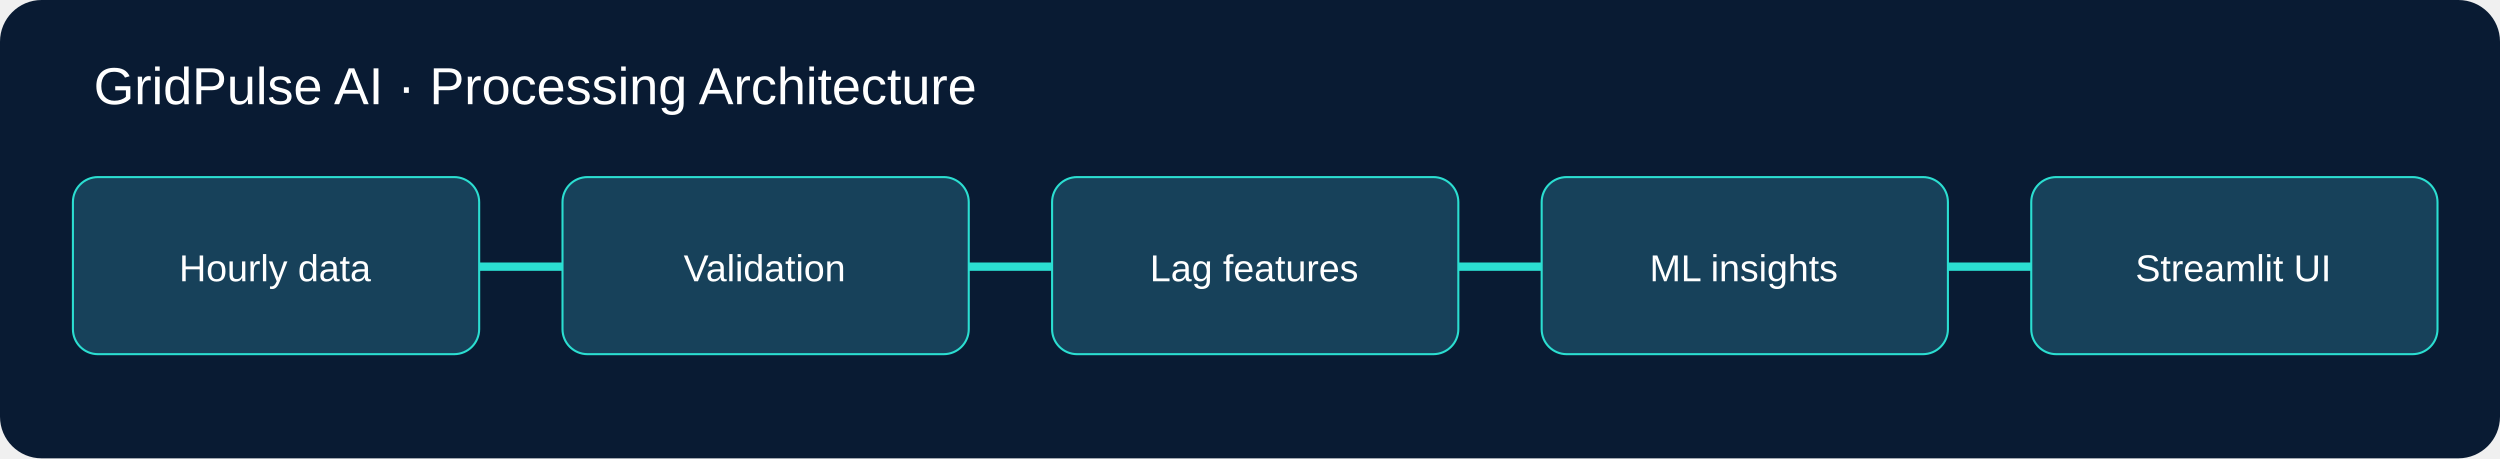
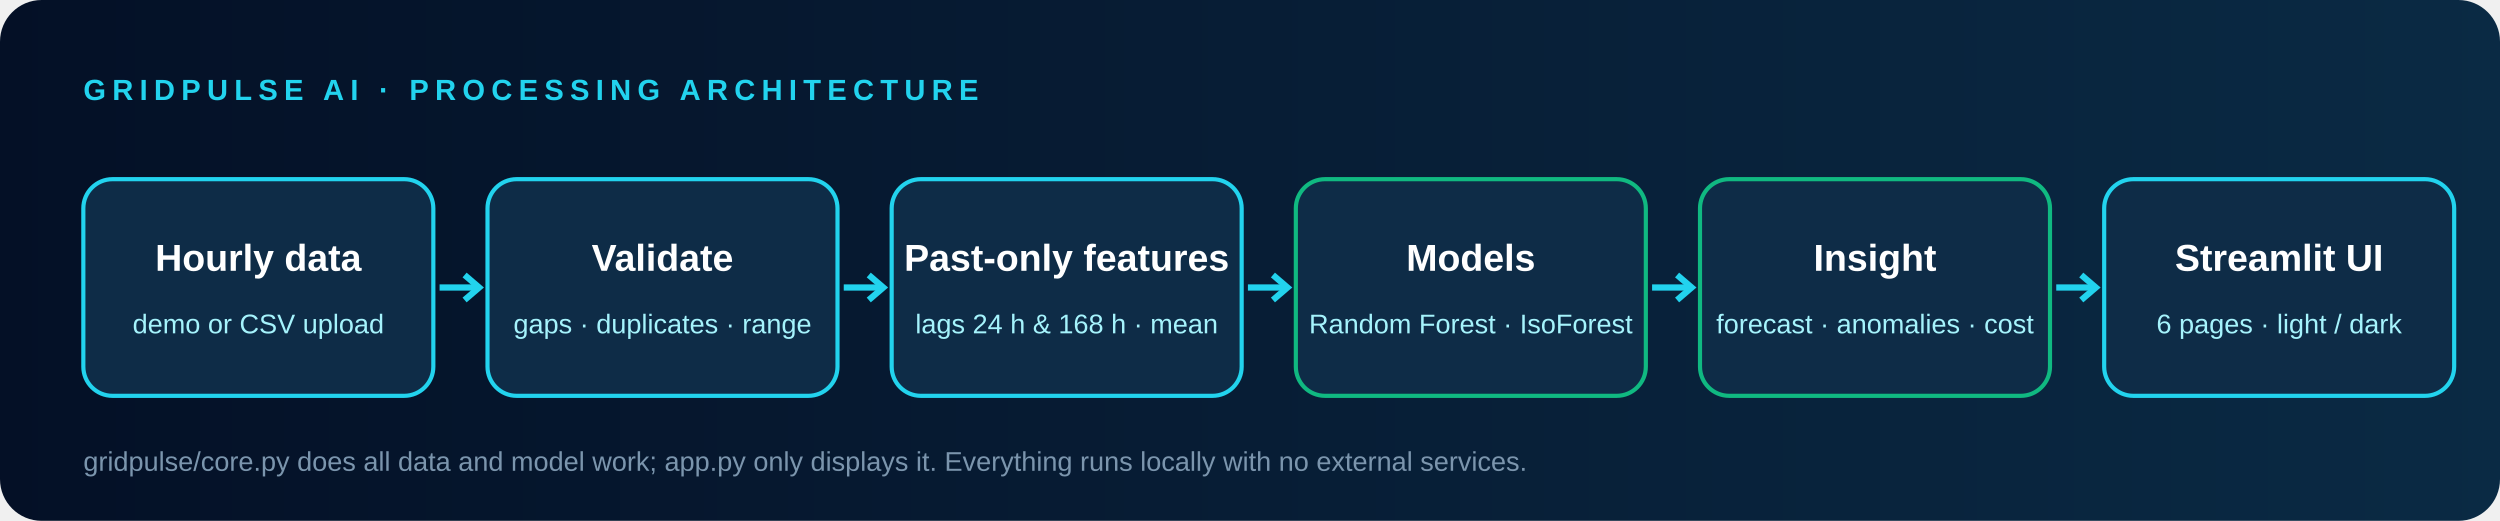
- <svg xmlns="http://www.w3.org/2000/svg" width="1200" height="220">
-   <rect width="1200" height="220" rx="20" fill="#091b33" />
-   <text x="45" y="50" font-family="Arial" font-size="25" fill="white">GridPulse AI · Processing Architecture</text>
-   <g font-family="Arial" font-size="18" fill="white" text-anchor="middle">
-     <rect x="35" y="85" width="195" height="85" rx="12" fill="#17415a" stroke="#2bded1" />
-     <text x="132" y="135">Hourly data</text>
-     <rect x="270" y="85" width="195" height="85" rx="12" fill="#17415a" stroke="#2bded1" />
-     <text x="367" y="135">Validation</text>
-     <rect x="505" y="85" width="195" height="85" rx="12" fill="#17415a" stroke="#2bded1" />
-     <text x="602" y="135">Lag features</text>
-     <rect x="740" y="85" width="195" height="85" rx="12" fill="#17415a" stroke="#2bded1" />
-     <text x="837" y="135">ML insights</text>
-     <rect x="975" y="85" width="195" height="85" rx="12" fill="#17415a" stroke="#2bded1" />
-     <text x="1072" y="135">Streamlit UI</text>
-   </g>
-   <g stroke="#2bded1" stroke-width="4">
-     <path d="M230 128h40M465 128h40M700 128h40M935 128h40" />
-   </g>
+ <svg xmlns="http://www.w3.org/2000/svg" width="1200" height="250" viewBox="0 0 1200 250" role="img" aria-label="GridPulse AI processing architecture">
+   <defs>
+     <linearGradient id="bg" x1="0" x2="1">
+       <stop offset="0" stop-color="#041026" />
+       <stop offset="1" stop-color="#0A2A44" />
+     </linearGradient>
+   </defs>
+   <rect width="1200" height="250" rx="20" fill="url(#bg)" />
+   <text x="40" y="48" font-family="Arial,sans-serif" font-size="14" font-weight="700" letter-spacing="3" fill="#22D3EE">GRIDPULSE AI · PROCESSING ARCHITECTURE</text>
+   <rect x="40" y="86" width="168" height="104" rx="14" fill="#0E2C47" stroke="#22D3EE" stroke-width="2" />
+   <text x="124.0" y="130" text-anchor="middle" font-family="Arial,sans-serif" font-size="18" font-weight="700" fill="#FFFFFF">Hourly data</text>
+   <text x="124.0" y="160" text-anchor="middle" font-family="Arial,sans-serif" font-size="13" fill="#A5F3FC">demo or CSV upload</text>
+   <rect x="234" y="86" width="168" height="104" rx="14" fill="#0E2C47" stroke="#22D3EE" stroke-width="2" />
+   <text x="318.0" y="130" text-anchor="middle" font-family="Arial,sans-serif" font-size="18" font-weight="700" fill="#FFFFFF">Validate</text>
+   <text x="318.0" y="160" text-anchor="middle" font-family="Arial,sans-serif" font-size="13" fill="#A5F3FC">gaps · duplicates · range</text>
+   <path d="M211 138 H229" stroke="#22D3EE" stroke-width="3" />
+   <path d="M223 132 L230 138 L223 144" fill="none" stroke="#22D3EE" stroke-width="3" />
+   <rect x="428" y="86" width="168" height="104" rx="14" fill="#0E2C47" stroke="#22D3EE" stroke-width="2" />
+   <text x="512.0" y="130" text-anchor="middle" font-family="Arial,sans-serif" font-size="18" font-weight="700" fill="#FFFFFF">Past-only features</text>
+   <text x="512.0" y="160" text-anchor="middle" font-family="Arial,sans-serif" font-size="13" fill="#A5F3FC">lags 24 h &amp; 168 h · mean</text>
+   <path d="M405 138 H423" stroke="#22D3EE" stroke-width="3" />
+   <path d="M417 132 L424 138 L417 144" fill="none" stroke="#22D3EE" stroke-width="3" />
+   <rect x="622" y="86" width="168" height="104" rx="14" fill="#0E2C47" stroke="#10B981" stroke-width="2" />
+   <text x="706.0" y="130" text-anchor="middle" font-family="Arial,sans-serif" font-size="18" font-weight="700" fill="#FFFFFF">Models</text>
+   <text x="706.0" y="160" text-anchor="middle" font-family="Arial,sans-serif" font-size="13" fill="#A5F3FC">Random Forest · IsoForest</text>
+   <path d="M599 138 H617" stroke="#22D3EE" stroke-width="3" />
+   <path d="M611 132 L618 138 L611 144" fill="none" stroke="#22D3EE" stroke-width="3" />
+   <rect x="816" y="86" width="168" height="104" rx="14" fill="#0E2C47" stroke="#10B981" stroke-width="2" />
+   <text x="900.0" y="130" text-anchor="middle" font-family="Arial,sans-serif" font-size="18" font-weight="700" fill="#FFFFFF">Insight</text>
+   <text x="900.0" y="160" text-anchor="middle" font-family="Arial,sans-serif" font-size="13" fill="#A5F3FC">forecast · anomalies · cost</text>
+   <path d="M793 138 H811" stroke="#22D3EE" stroke-width="3" />
+   <path d="M805 132 L812 138 L805 144" fill="none" stroke="#22D3EE" stroke-width="3" />
+   <rect x="1010" y="86" width="168" height="104" rx="14" fill="#0E2C47" stroke="#22D3EE" stroke-width="2" />
+   <text x="1094.0" y="130" text-anchor="middle" font-family="Arial,sans-serif" font-size="18" font-weight="700" fill="#FFFFFF">Streamlit UI</text>
+   <text x="1094.0" y="160" text-anchor="middle" font-family="Arial,sans-serif" font-size="13" fill="#A5F3FC">6 pages · light / dark</text>
+   <path d="M987 138 H1005" stroke="#22D3EE" stroke-width="3" />
+   <path d="M999 132 L1006 138 L999 144" fill="none" stroke="#22D3EE" stroke-width="3" />
+   <text x="40" y="226" font-family="Arial,sans-serif" font-size="13" fill="#7B95AD">gridpulse/core.py does all data and model work; app.py only displays it. Everything runs locally with no external services.</text>
</svg>
